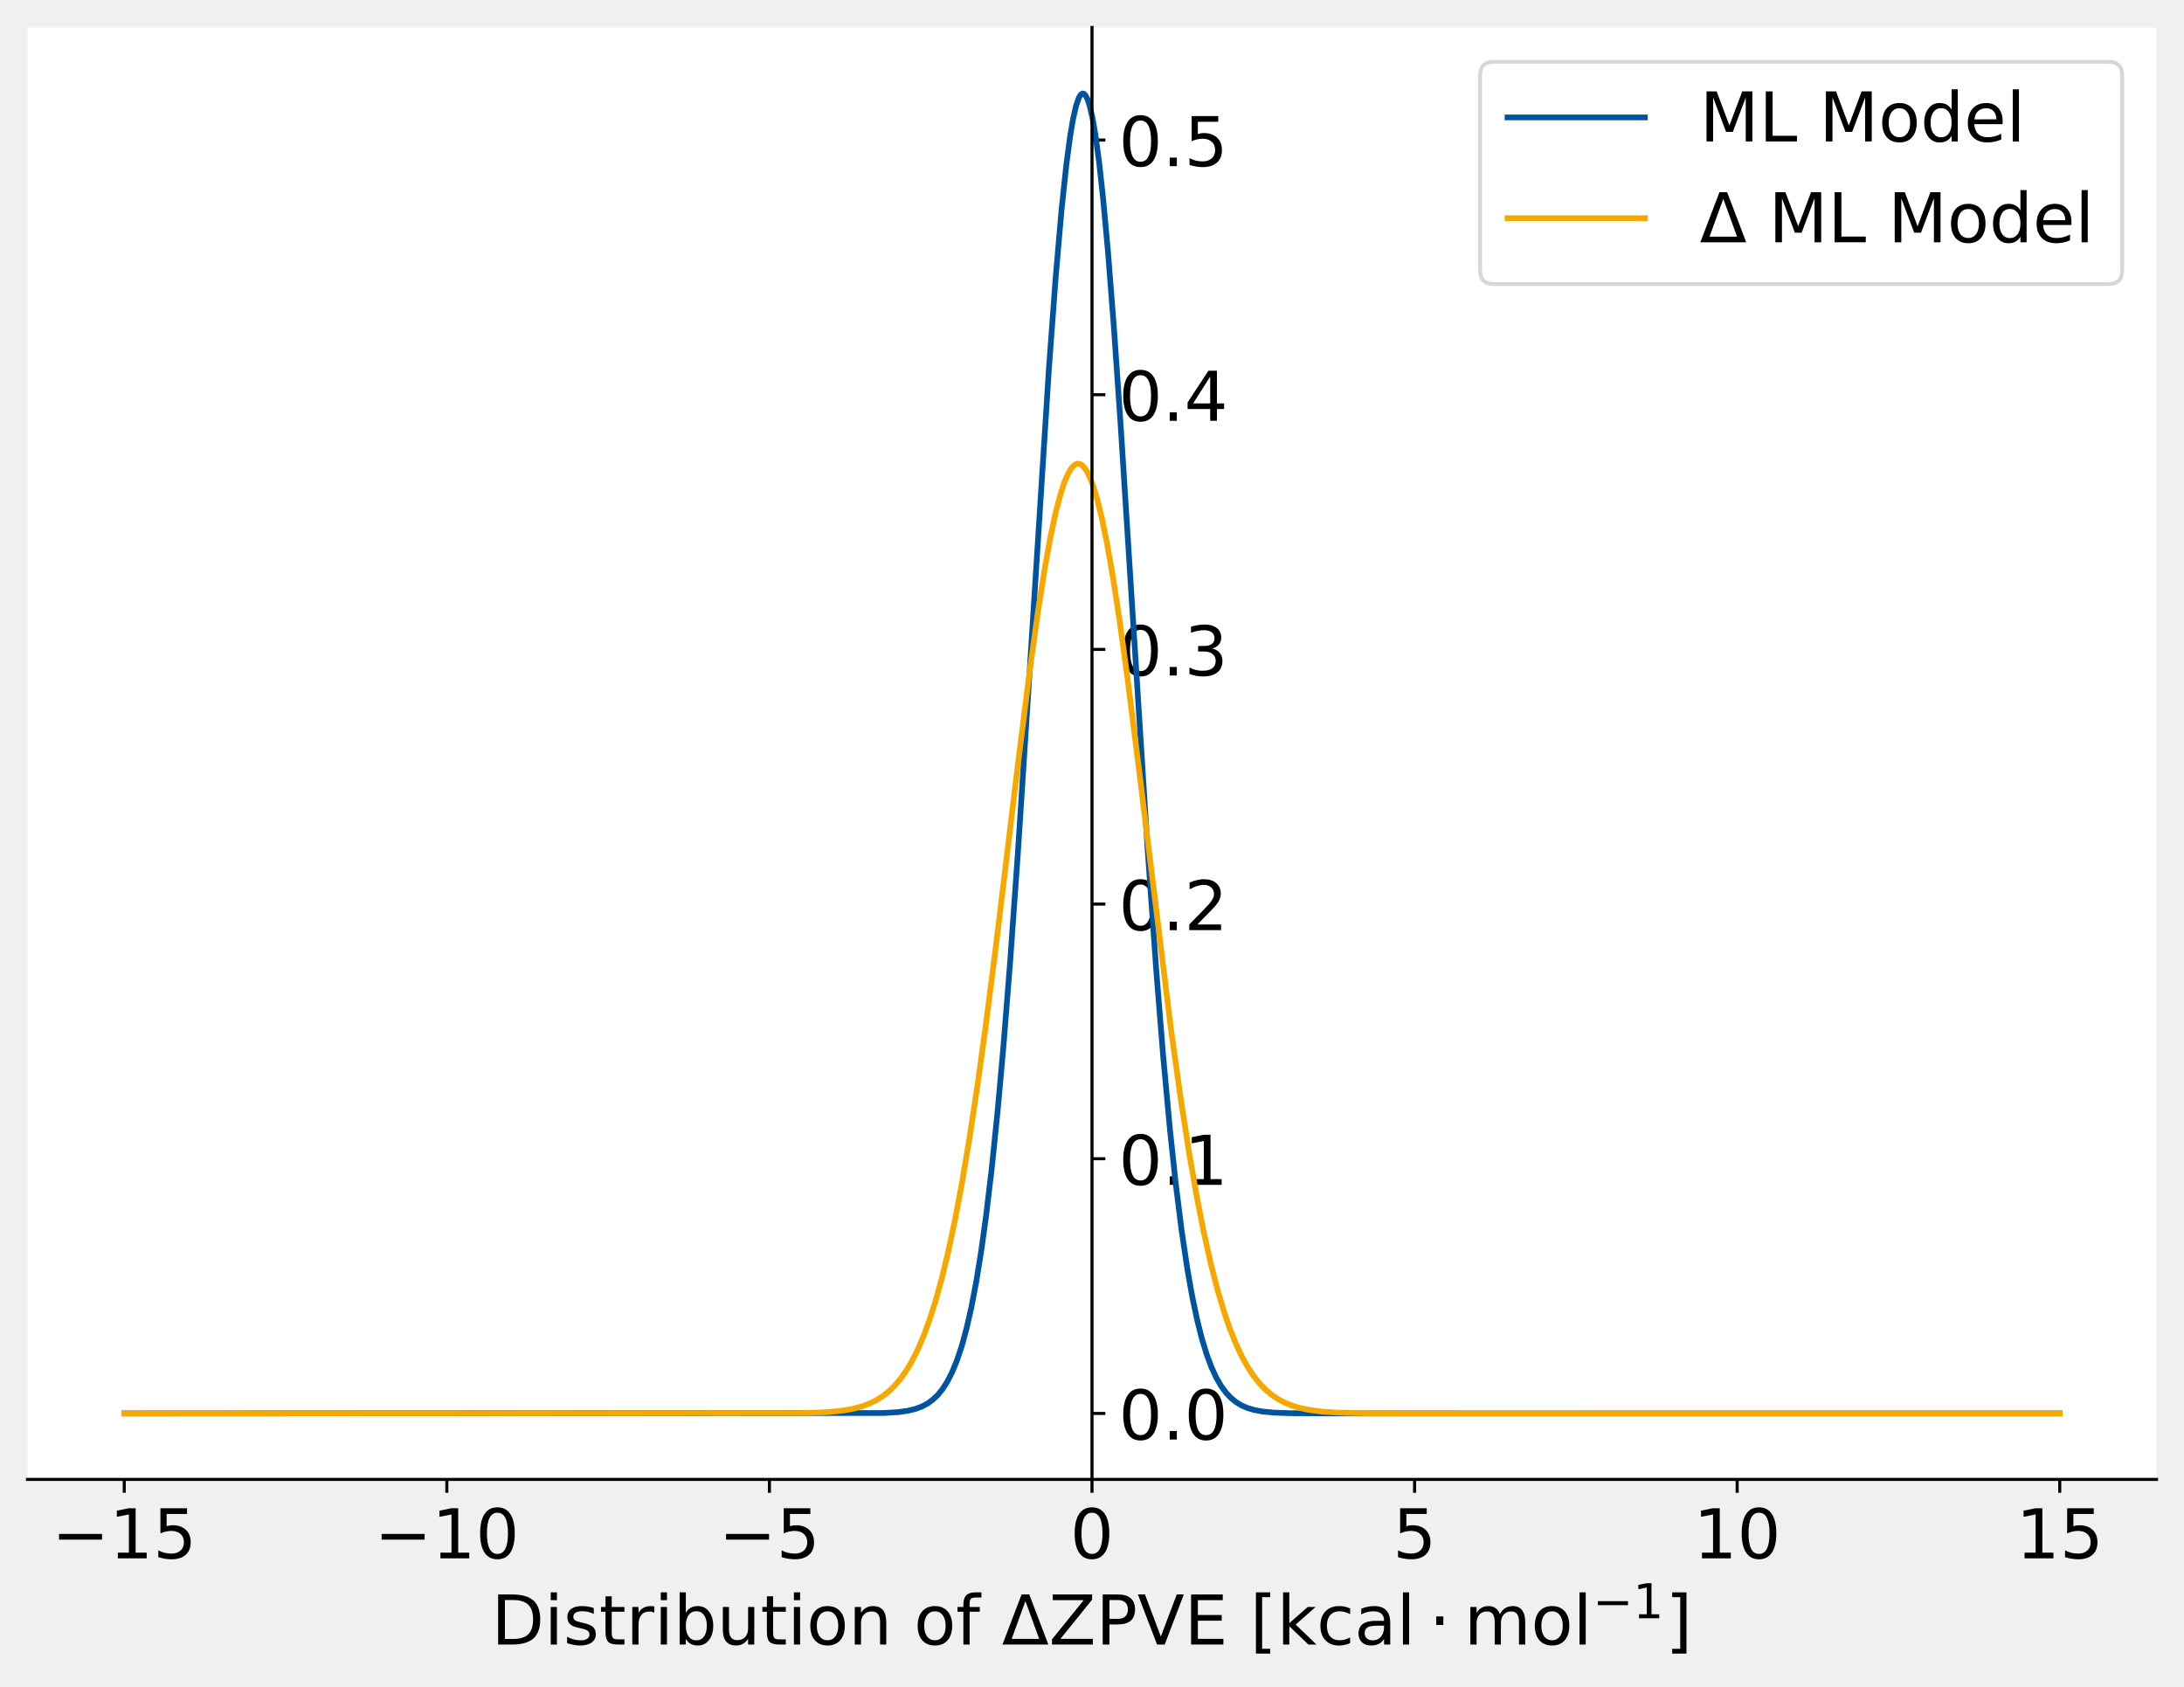
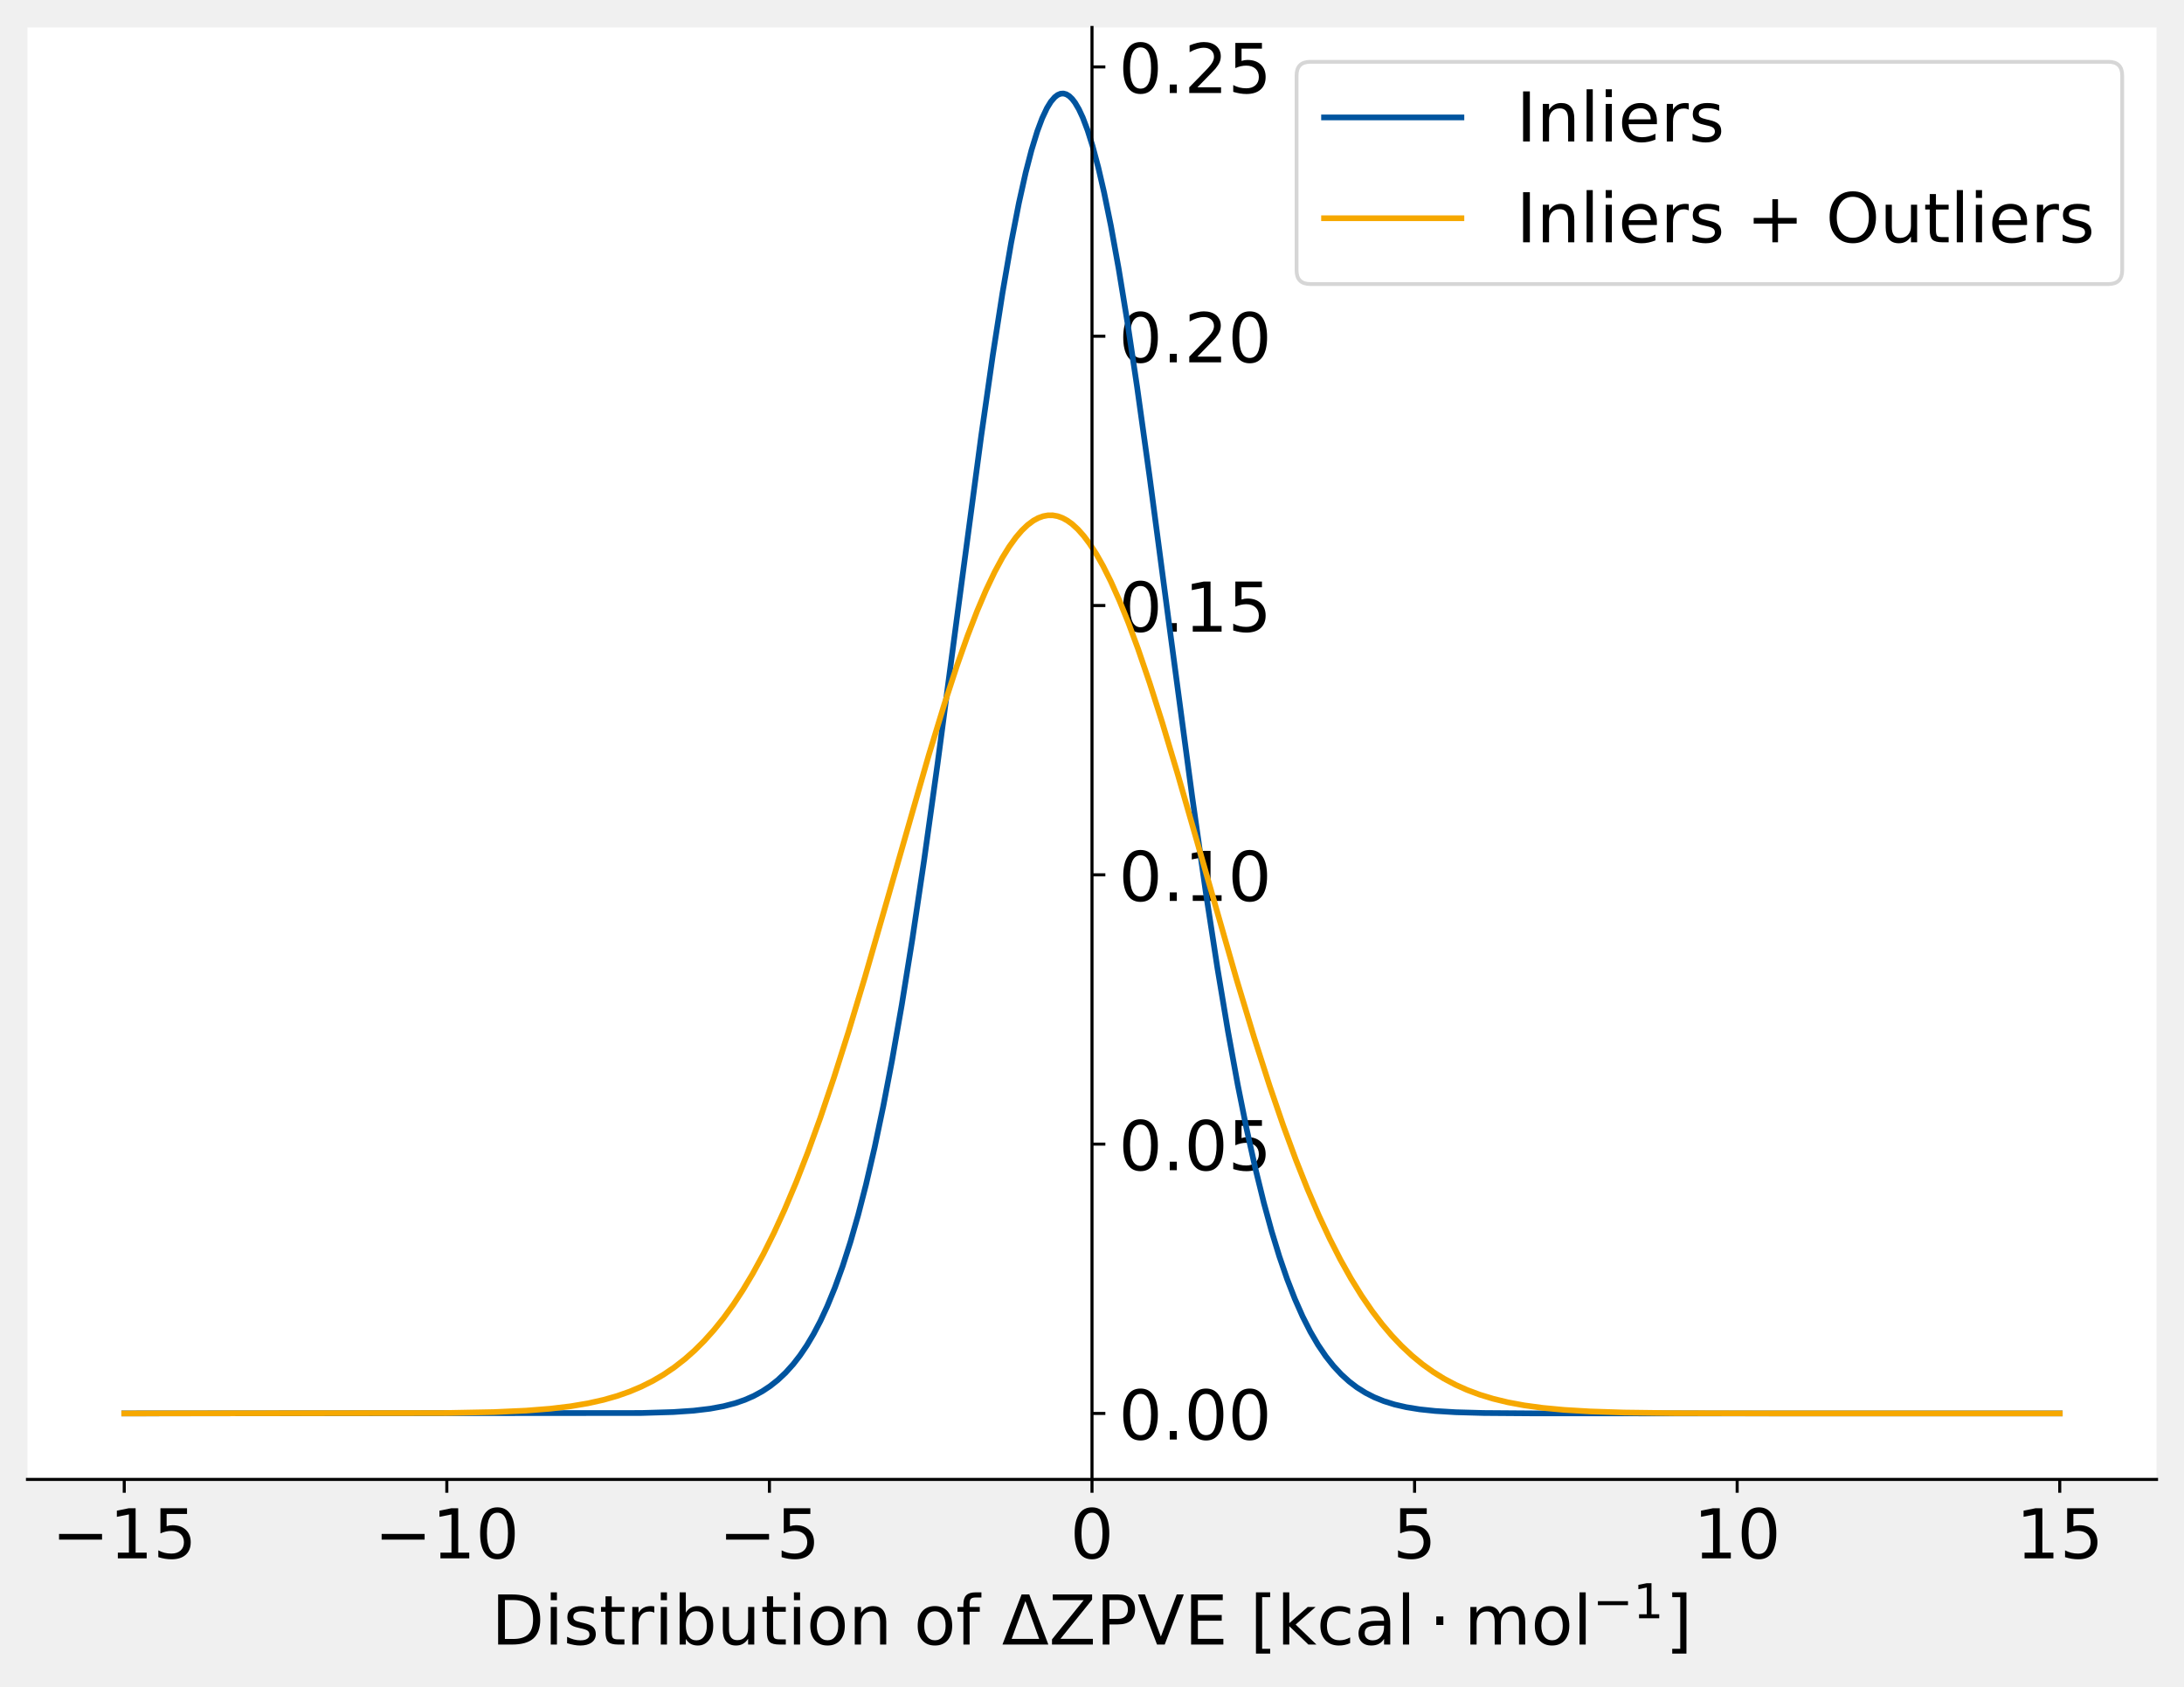
<svg xmlns="http://www.w3.org/2000/svg" xmlns:xlink="http://www.w3.org/1999/xlink" width="572.4pt" height="442.061pt" viewBox="0 0 572.4 442.061" version="1.1">
  <defs>
    <style type="text/css">*{stroke-linejoin: round; stroke-linecap: butt}</style>
  </defs>
  <g id="figure_1">
    <g id="patch_1">
      <path d="M 0 442.061  L 572.4 442.061  L 572.4 0  L 0 0  L 0 442.061  z " style="fill: none" />
    </g>
    <g id="axes_1">
      <g id="patch_2">
        <path d="M 7.2 387.72  L 565.2 387.72  L 565.2 7.2  L 7.2 7.2  z " style="fill: #ffffff" />
      </g>
      <g id="matplotlib.axis_1">
        <g id="xtick_1">
          <g id="line2d_1">
            <defs>
-               <path id="m39c065347b" d="M 0 0  L 0 3.5  " style="stroke: #000000; stroke-width: 0.8" />
-             </defs>
-             <g>
-               <use xlink:href="#m39c065347b" x="32.564" y="387.72" style="stroke: #000000; stroke-width: 0.8" />
+               <path id="m302ada9630" d="M 0 0  L 0 3.5  " style="stroke: #000000; stroke-width: 0.8" />
+             </defs>
+             <g>
+               <use xlink:href="#m302ada9630" x="32.564" y="387.72" style="stroke: #000000; stroke-width: 0.8" />
            </g>
          </g>
          <g id="text_1">
            <g transform="translate(13.56942 408.3972)scale(0.18 -0.18)">
              <defs>
                <path id="DejaVuSans-2212" d="M 678 2272  L 4684 2272  L 4684 1741  L 678 1741  L 678 2272  z " transform="scale(0.015625)" />
                <path id="DejaVuSans-31" d="M 794 531  L 1825 531  L 1825 4091  L 703 3866  L 703 4441  L 1819 4666  L 2450 4666  L 2450 531  L 3481 531  L 3481 0  L 794 0  L 794 531  z " transform="scale(0.015625)" />
                <path id="DejaVuSans-35" d="M 691 4666  L 3169 4666  L 3169 4134  L 1269 4134  L 1269 2991  Q 1406 3038 1543 3061  Q 1681 3084 1819 3084  Q 2600 3084 3056 2656  Q 3513 2228 3513 1497  Q 3513 744 3044 326  Q 2575 -91 1722 -91  Q 1428 -91 1123 -41  Q 819 9 494 109  L 494 744  Q 775 591 1075 516  Q 1375 441 1709 441  Q 2250 441 2565 725  Q 2881 1009 2881 1497  Q 2881 1984 2565 2268  Q 2250 2553 1709 2553  Q 1456 2553 1204 2497  Q 953 2441 691 2322  L 691 4666  z " transform="scale(0.015625)" />
              </defs>
              <use xlink:href="#DejaVuSans-2212" />
              <use xlink:href="#DejaVuSans-31" x="83.789" />
              <use xlink:href="#DejaVuSans-35" x="147.412" />
            </g>
          </g>
        </g>
        <g id="xtick_2">
          <g id="line2d_2">
            <g>
-               <use xlink:href="#m39c065347b" x="117.109" y="387.72" style="stroke: #000000; stroke-width: 0.8" />
+               <use xlink:href="#m302ada9630" x="117.109" y="387.72" style="stroke: #000000; stroke-width: 0.8" />
            </g>
          </g>
          <g id="text_2">
            <g transform="translate(98.11487 408.3972)scale(0.18 -0.18)">
              <defs>
                <path id="DejaVuSans-30" d="M 2034 4250  Q 1547 4250 1301 3770  Q 1056 3291 1056 2328  Q 1056 1369 1301 889  Q 1547 409 2034 409  Q 2525 409 2770 889  Q 3016 1369 3016 2328  Q 3016 3291 2770 3770  Q 2525 4250 2034 4250  z M 2034 4750  Q 2819 4750 3233 4129  Q 3647 3509 3647 2328  Q 3647 1150 3233 529  Q 2819 -91 2034 -91  Q 1250 -91 836 529  Q 422 1150 422 2328  Q 422 3509 836 4129  Q 1250 4750 2034 4750  z " transform="scale(0.015625)" />
              </defs>
              <use xlink:href="#DejaVuSans-2212" />
              <use xlink:href="#DejaVuSans-31" x="83.789" />
              <use xlink:href="#DejaVuSans-30" x="147.412" />
            </g>
          </g>
        </g>
        <g id="xtick_3">
          <g id="line2d_3">
            <g>
-               <use xlink:href="#m39c065347b" x="201.655" y="387.72" style="stroke: #000000; stroke-width: 0.8" />
+               <use xlink:href="#m302ada9630" x="201.655" y="387.72" style="stroke: #000000; stroke-width: 0.8" />
            </g>
          </g>
          <g id="text_3">
            <g transform="translate(188.3866 408.3972)scale(0.18 -0.18)">
              <use xlink:href="#DejaVuSans-2212" />
              <use xlink:href="#DejaVuSans-35" x="83.789" />
            </g>
          </g>
        </g>
        <g id="xtick_4">
          <g id="line2d_4">
            <g>
-               <use xlink:href="#m39c065347b" x="286.2" y="387.72" style="stroke: #000000; stroke-width: 0.8" />
+               <use xlink:href="#m302ada9630" x="286.2" y="387.72" style="stroke: #000000; stroke-width: 0.8" />
            </g>
          </g>
          <g id="text_4">
            <g transform="translate(280.4737 408.3972)scale(0.18 -0.18)">
              <use xlink:href="#DejaVuSans-30" />
            </g>
          </g>
        </g>
        <g id="xtick_5">
          <g id="line2d_5">
            <g>
-               <use xlink:href="#m39c065347b" x="370.745" y="387.72" style="stroke: #000000; stroke-width: 0.8" />
+               <use xlink:href="#m302ada9630" x="370.745" y="387.72" style="stroke: #000000; stroke-width: 0.8" />
            </g>
          </g>
          <g id="text_5">
            <g transform="translate(365.0192 408.3972)scale(0.18 -0.18)">
              <use xlink:href="#DejaVuSans-35" />
            </g>
          </g>
        </g>
        <g id="xtick_6">
          <g id="line2d_6">
            <g>
-               <use xlink:href="#m39c065347b" x="455.291" y="387.72" style="stroke: #000000; stroke-width: 0.8" />
+               <use xlink:href="#m302ada9630" x="455.291" y="387.72" style="stroke: #000000; stroke-width: 0.8" />
            </g>
          </g>
          <g id="text_6">
            <g transform="translate(443.8384 408.3972)scale(0.18 -0.18)">
              <use xlink:href="#DejaVuSans-31" />
              <use xlink:href="#DejaVuSans-30" x="63.623" />
            </g>
          </g>
        </g>
        <g id="xtick_7">
          <g id="line2d_7">
            <g>
-               <use xlink:href="#m39c065347b" x="539.836" y="387.72" style="stroke: #000000; stroke-width: 0.8" />
+               <use xlink:href="#m302ada9630" x="539.836" y="387.72" style="stroke: #000000; stroke-width: 0.8" />
            </g>
          </g>
          <g id="text_7">
            <g transform="translate(528.3839 408.3972)scale(0.18 -0.18)">
              <use xlink:href="#DejaVuSans-31" />
              <use xlink:href="#DejaVuSans-35" x="63.623" />
            </g>
          </g>
        </g>
        <g id="text_8">
          <g transform="translate(128.79 431.1172)scale(0.18 -0.18)">
            <defs>
              <path id="DejaVuSans-44" d="M 1259 4147  L 1259 519  L 2022 519  Q 2988 519 3436 956  Q 3884 1394 3884 2338  Q 3884 3275 3436 3711  Q 2988 4147 2022 4147  L 1259 4147  z M 628 4666  L 1925 4666  Q 3281 4666 3915 4102  Q 4550 3538 4550 2338  Q 4550 1131 3912 565  Q 3275 0 1925 0  L 628 0  L 628 4666  z " transform="scale(0.015625)" />
              <path id="DejaVuSans-69" d="M 603 3500  L 1178 3500  L 1178 0  L 603 0  L 603 3500  z M 603 4863  L 1178 4863  L 1178 4134  L 603 4134  L 603 4863  z " transform="scale(0.015625)" />
              <path id="DejaVuSans-73" d="M 2834 3397  L 2834 2853  Q 2591 2978 2328 3040  Q 2066 3103 1784 3103  Q 1356 3103 1142 2972  Q 928 2841 928 2578  Q 928 2378 1081 2264  Q 1234 2150 1697 2047  L 1894 2003  Q 2506 1872 2764 1633  Q 3022 1394 3022 966  Q 3022 478 2636 193  Q 2250 -91 1575 -91  Q 1294 -91 989 -36  Q 684 19 347 128  L 347 722  Q 666 556 975 473  Q 1284 391 1588 391  Q 1994 391 2212 530  Q 2431 669 2431 922  Q 2431 1156 2273 1281  Q 2116 1406 1581 1522  L 1381 1569  Q 847 1681 609 1914  Q 372 2147 372 2553  Q 372 3047 722 3315  Q 1072 3584 1716 3584  Q 2034 3584 2315 3537  Q 2597 3491 2834 3397  z " transform="scale(0.015625)" />
              <path id="DejaVuSans-74" d="M 1172 4494  L 1172 3500  L 2356 3500  L 2356 3053  L 1172 3053  L 1172 1153  Q 1172 725 1289 603  Q 1406 481 1766 481  L 2356 481  L 2356 0  L 1766 0  Q 1100 0 847 248  Q 594 497 594 1153  L 594 3053  L 172 3053  L 172 3500  L 594 3500  L 594 4494  L 1172 4494  z " transform="scale(0.015625)" />
              <path id="DejaVuSans-72" d="M 2631 2963  Q 2534 3019 2420 3045  Q 2306 3072 2169 3072  Q 1681 3072 1420 2755  Q 1159 2438 1159 1844  L 1159 0  L 581 0  L 581 3500  L 1159 3500  L 1159 2956  Q 1341 3275 1631 3429  Q 1922 3584 2338 3584  Q 2397 3584 2469 3576  Q 2541 3569 2628 3553  L 2631 2963  z " transform="scale(0.015625)" />
              <path id="DejaVuSans-62" d="M 3116 1747  Q 3116 2381 2855 2742  Q 2594 3103 2138 3103  Q 1681 3103 1420 2742  Q 1159 2381 1159 1747  Q 1159 1113 1420 752  Q 1681 391 2138 391  Q 2594 391 2855 752  Q 3116 1113 3116 1747  z M 1159 2969  Q 1341 3281 1617 3432  Q 1894 3584 2278 3584  Q 2916 3584 3314 3078  Q 3713 2572 3713 1747  Q 3713 922 3314 415  Q 2916 -91 2278 -91  Q 1894 -91 1617 61  Q 1341 213 1159 525  L 1159 0  L 581 0  L 581 4863  L 1159 4863  L 1159 2969  z " transform="scale(0.015625)" />
              <path id="DejaVuSans-75" d="M 544 1381  L 544 3500  L 1119 3500  L 1119 1403  Q 1119 906 1312 657  Q 1506 409 1894 409  Q 2359 409 2629 706  Q 2900 1003 2900 1516  L 2900 3500  L 3475 3500  L 3475 0  L 2900 0  L 2900 538  Q 2691 219 2414 64  Q 2138 -91 1772 -91  Q 1169 -91 856 284  Q 544 659 544 1381  z M 1991 3584  L 1991 3584  z " transform="scale(0.015625)" />
              <path id="DejaVuSans-6f" d="M 1959 3097  Q 1497 3097 1228 2736  Q 959 2375 959 1747  Q 959 1119 1226 758  Q 1494 397 1959 397  Q 2419 397 2687 759  Q 2956 1122 2956 1747  Q 2956 2369 2687 2733  Q 2419 3097 1959 3097  z M 1959 3584  Q 2709 3584 3137 3096  Q 3566 2609 3566 1747  Q 3566 888 3137 398  Q 2709 -91 1959 -91  Q 1206 -91 779 398  Q 353 888 353 1747  Q 353 2609 779 3096  Q 1206 3584 1959 3584  z " transform="scale(0.015625)" />
              <path id="DejaVuSans-6e" d="M 3513 2113  L 3513 0  L 2938 0  L 2938 2094  Q 2938 2591 2744 2837  Q 2550 3084 2163 3084  Q 1697 3084 1428 2787  Q 1159 2491 1159 1978  L 1159 0  L 581 0  L 581 3500  L 1159 3500  L 1159 2956  Q 1366 3272 1645 3428  Q 1925 3584 2291 3584  Q 2894 3584 3203 3211  Q 3513 2838 3513 2113  z " transform="scale(0.015625)" />
              <path id="DejaVuSans-20" transform="scale(0.015625)" />
              <path id="DejaVuSans-66" d="M 2375 4863  L 2375 4384  L 1825 4384  Q 1516 4384 1395 4259  Q 1275 4134 1275 3809  L 1275 3500  L 2222 3500  L 2222 3053  L 1275 3053  L 1275 0  L 697 0  L 697 3053  L 147 3053  L 147 3500  L 697 3500  L 697 3744  Q 697 4328 969 4595  Q 1241 4863 1831 4863  L 2375 4863  z " transform="scale(0.015625)" />
              <path id="DejaVuSans-394" d="M 2188 4044  L 906 525  L 3472 525  L 2188 4044  z M 50 0  L 1831 4666  L 2547 4666  L 4325 0  L 50 0  z " transform="scale(0.015625)" />
              <path id="DejaVuSans-5a" d="M 359 4666  L 4025 4666  L 4025 4184  L 1075 531  L 4097 531  L 4097 0  L 288 0  L 288 481  L 3238 4134  L 359 4134  L 359 4666  z " transform="scale(0.015625)" />
              <path id="DejaVuSans-50" d="M 1259 4147  L 1259 2394  L 2053 2394  Q 2494 2394 2734 2622  Q 2975 2850 2975 3272  Q 2975 3691 2734 3919  Q 2494 4147 2053 4147  L 1259 4147  z M 628 4666  L 2053 4666  Q 2838 4666 3239 4311  Q 3641 3956 3641 3272  Q 3641 2581 3239 2228  Q 2838 1875 2053 1875  L 1259 1875  L 1259 0  L 628 0  L 628 4666  z " transform="scale(0.015625)" />
              <path id="DejaVuSans-56" d="M 1831 0  L 50 4666  L 709 4666  L 2188 738  L 3669 4666  L 4325 4666  L 2547 0  L 1831 0  z " transform="scale(0.015625)" />
              <path id="DejaVuSans-45" d="M 628 4666  L 3578 4666  L 3578 4134  L 1259 4134  L 1259 2753  L 3481 2753  L 3481 2222  L 1259 2222  L 1259 531  L 3634 531  L 3634 0  L 628 0  L 628 4666  z " transform="scale(0.015625)" />
              <path id="DejaVuSans-5b" d="M 550 4863  L 1875 4863  L 1875 4416  L 1125 4416  L 1125 -397  L 1875 -397  L 1875 -844  L 550 -844  L 550 4863  z " transform="scale(0.015625)" />
              <path id="DejaVuSans-6b" d="M 581 4863  L 1159 4863  L 1159 1991  L 2875 3500  L 3609 3500  L 1753 1863  L 3688 0  L 2938 0  L 1159 1709  L 1159 0  L 581 0  L 581 4863  z " transform="scale(0.015625)" />
              <path id="DejaVuSans-63" d="M 3122 3366  L 3122 2828  Q 2878 2963 2633 3030  Q 2388 3097 2138 3097  Q 1578 3097 1268 2742  Q 959 2388 959 1747  Q 959 1106 1268 751  Q 1578 397 2138 397  Q 2388 397 2633 464  Q 2878 531 3122 666  L 3122 134  Q 2881 22 2623 -34  Q 2366 -91 2075 -91  Q 1284 -91 818 406  Q 353 903 353 1747  Q 353 2603 823 3093  Q 1294 3584 2113 3584  Q 2378 3584 2631 3529  Q 2884 3475 3122 3366  z " transform="scale(0.015625)" />
              <path id="DejaVuSans-61" d="M 2194 1759  Q 1497 1759 1228 1600  Q 959 1441 959 1056  Q 959 750 1161 570  Q 1363 391 1709 391  Q 2188 391 2477 730  Q 2766 1069 2766 1631  L 2766 1759  L 2194 1759  z M 3341 1997  L 3341 0  L 2766 0  L 2766 531  Q 2569 213 2275 61  Q 1981 -91 1556 -91  Q 1019 -91 701 211  Q 384 513 384 1019  Q 384 1609 779 1909  Q 1175 2209 1959 2209  L 2766 2209  L 2766 2266  Q 2766 2663 2505 2880  Q 2244 3097 1772 3097  Q 1472 3097 1187 3025  Q 903 2953 641 2809  L 641 3341  Q 956 3463 1253 3523  Q 1550 3584 1831 3584  Q 2591 3584 2966 3190  Q 3341 2797 3341 1997  z " transform="scale(0.015625)" />
              <path id="DejaVuSans-6c" d="M 603 4863  L 1178 4863  L 1178 0  L 603 0  L 603 4863  z " transform="scale(0.015625)" />
              <path id="DejaVuSans-22c5" d="M 684 2619  L 1344 2619  L 1344 1825  L 684 1825  L 684 2619  z " transform="scale(0.015625)" />
              <path id="DejaVuSans-6d" d="M 3328 2828  Q 3544 3216 3844 3400  Q 4144 3584 4550 3584  Q 5097 3584 5394 3201  Q 5691 2819 5691 2113  L 5691 0  L 5113 0  L 5113 2094  Q 5113 2597 4934 2840  Q 4756 3084 4391 3084  Q 3944 3084 3684 2787  Q 3425 2491 3425 1978  L 3425 0  L 2847 0  L 2847 2094  Q 2847 2600 2669 2842  Q 2491 3084 2119 3084  Q 1678 3084 1418 2786  Q 1159 2488 1159 1978  L 1159 0  L 581 0  L 581 3500  L 1159 3500  L 1159 2956  Q 1356 3278 1631 3431  Q 1906 3584 2284 3584  Q 2666 3584 2933 3390  Q 3200 3197 3328 2828  z " transform="scale(0.015625)" />
              <path id="DejaVuSans-5d" d="M 1947 4863  L 1947 -844  L 622 -844  L 622 -397  L 1369 -397  L 1369 4416  L 622 4416  L 622 4863  L 1947 4863  z " transform="scale(0.015625)" />
            </defs>
            <use xlink:href="#DejaVuSans-44" transform="translate(0 0.684375)" />
            <use xlink:href="#DejaVuSans-69" transform="translate(77.00195 0.684375)" />
            <use xlink:href="#DejaVuSans-73" transform="translate(104.7852 0.684375)" />
            <use xlink:href="#DejaVuSans-74" transform="translate(156.8848 0.684375)" />
            <use xlink:href="#DejaVuSans-72" transform="translate(196.0938 0.684375)" />
            <use xlink:href="#DejaVuSans-69" transform="translate(237.207 0.684375)" />
            <use xlink:href="#DejaVuSans-62" transform="translate(264.9902 0.684375)" />
            <use xlink:href="#DejaVuSans-75" transform="translate(328.4668 0.684375)" />
            <use xlink:href="#DejaVuSans-74" transform="translate(391.8457 0.684375)" />
            <use xlink:href="#DejaVuSans-69" transform="translate(431.0547 0.684375)" />
            <use xlink:href="#DejaVuSans-6f" transform="translate(458.8379 0.684375)" />
            <use xlink:href="#DejaVuSans-6e" transform="translate(520.0195 0.684375)" />
            <use xlink:href="#DejaVuSans-20" transform="translate(583.3984 0.684375)" />
            <use xlink:href="#DejaVuSans-6f" transform="translate(615.1855 0.684375)" />
            <use xlink:href="#DejaVuSans-66" transform="translate(676.3672 0.684375)" />
            <use xlink:href="#DejaVuSans-20" transform="translate(711.5723 0.684375)" />
            <use xlink:href="#DejaVuSans-394" transform="translate(743.3594 0.684375)" />
            <use xlink:href="#DejaVuSans-5a" transform="translate(811.7676 0.684375)" />
            <use xlink:href="#DejaVuSans-50" transform="translate(880.2734 0.684375)" />
            <use xlink:href="#DejaVuSans-56" transform="translate(940.5762 0.684375)" />
            <use xlink:href="#DejaVuSans-45" transform="translate(1008.984 0.684375)" />
            <use xlink:href="#DejaVuSans-5b" transform="translate(1104.638 0.684375)" />
            <use xlink:href="#DejaVuSans-6b" transform="translate(1143.652 0.684375)" />
            <use xlink:href="#DejaVuSans-63" transform="translate(1201.562 0.684375)" />
            <use xlink:href="#DejaVuSans-61" transform="translate(1256.543 0.684375)" />
            <use xlink:href="#DejaVuSans-6c" transform="translate(1317.822 0.684375)" />
            <use xlink:href="#DejaVuSans-22c5" transform="translate(1365.088 0.684375)" />
            <use xlink:href="#DejaVuSans-6d" transform="translate(1416.357 0.684375)" />
            <use xlink:href="#DejaVuSans-6f" transform="translate(1513.769 0.684375)" />
            <use xlink:href="#DejaVuSans-6c" transform="translate(1574.951 0.684375)" />
            <use xlink:href="#DejaVuSans-2212" transform="translate(1603.691 38.96563)scale(0.7)" />
            <use xlink:href="#DejaVuSans-31" transform="translate(1662.343 38.96563)scale(0.7)" />
            <use xlink:href="#DejaVuSans-5d" transform="translate(1709.614 0.684375)" />
          </g>
        </g>
      </g>
      <g id="matplotlib.axis_2">
        <g id="ytick_1">
          <g id="line2d_8">
            <defs>
-               <path id="m2ef432630f" d="M 0 0  L 3.5 0  " style="stroke: #000000; stroke-width: 0.8" />
-             </defs>
-             <g>
-               <use xlink:href="#m2ef432630f" x="286.2" y="370.424" style="stroke: #000000; stroke-width: 0.8" />
+               <path id="m19feda43bd" d="M 0 0  L 3.5 0  " style="stroke: #000000; stroke-width: 0.8" />
+             </defs>
+             <g>
+               <use xlink:href="#m19feda43bd" x="286.2" y="370.424" style="stroke: #000000; stroke-width: 0.8" />
            </g>
          </g>
          <g id="text_9">
            <g transform="translate(293.2 377.2622)scale(0.18 -0.18)">
              <defs>
                <path id="DejaVuSans-2e" d="M 684 794  L 1344 794  L 1344 0  L 684 0  L 684 794  z " transform="scale(0.015625)" />
              </defs>
              <use xlink:href="#DejaVuSans-30" />
              <use xlink:href="#DejaVuSans-2e" x="63.623" />
              <use xlink:href="#DejaVuSans-30" x="95.41" />
+               <use xlink:href="#DejaVuSans-30" x="159.033" />
            </g>
          </g>
        </g>
        <g id="ytick_2">
          <g id="line2d_9">
            <g>
-               <use xlink:href="#m2ef432630f" x="286.2" y="303.679" style="stroke: #000000; stroke-width: 0.8" />
+               <use xlink:href="#m19feda43bd" x="286.2" y="299.847" style="stroke: #000000; stroke-width: 0.8" />
            </g>
          </g>
          <g id="text_10">
-             <g transform="translate(293.2 310.518)scale(0.18 -0.18)">
-               <use xlink:href="#DejaVuSans-30" />
-               <use xlink:href="#DejaVuSans-2e" x="63.623" />
-               <use xlink:href="#DejaVuSans-31" x="95.41" />
+             <g transform="translate(293.2 306.6857)scale(0.18 -0.18)">
+               <use xlink:href="#DejaVuSans-30" />
+               <use xlink:href="#DejaVuSans-2e" x="63.623" />
+               <use xlink:href="#DejaVuSans-30" x="95.41" />
+               <use xlink:href="#DejaVuSans-35" x="159.033" />
            </g>
          </g>
        </g>
        <g id="ytick_3">
          <g id="line2d_10">
            <g>
-               <use xlink:href="#m2ef432630f" x="286.2" y="236.935" style="stroke: #000000; stroke-width: 0.8" />
+               <use xlink:href="#m19feda43bd" x="286.2" y="229.271" style="stroke: #000000; stroke-width: 0.8" />
            </g>
          </g>
          <g id="text_11">
-             <g transform="translate(293.2 243.7737)scale(0.18 -0.18)">
+             <g transform="translate(293.2 236.1091)scale(0.18 -0.18)">
+               <use xlink:href="#DejaVuSans-30" />
+               <use xlink:href="#DejaVuSans-2e" x="63.623" />
+               <use xlink:href="#DejaVuSans-31" x="95.41" />
+               <use xlink:href="#DejaVuSans-30" x="159.033" />
+             </g>
+           </g>
+         </g>
+         <g id="ytick_4">
+           <g id="line2d_11">
+             <g>
+               <use xlink:href="#m19feda43bd" x="286.2" y="158.694" style="stroke: #000000; stroke-width: 0.8" />
+             </g>
+           </g>
+           <g id="text_12">
+             <g transform="translate(293.2 165.5326)scale(0.18 -0.18)">
+               <use xlink:href="#DejaVuSans-30" />
+               <use xlink:href="#DejaVuSans-2e" x="63.623" />
+               <use xlink:href="#DejaVuSans-31" x="95.41" />
+               <use xlink:href="#DejaVuSans-35" x="159.033" />
+             </g>
+           </g>
+         </g>
+         <g id="ytick_5">
+           <g id="line2d_12">
+             <g>
+               <use xlink:href="#m19feda43bd" x="286.2" y="88.117" style="stroke: #000000; stroke-width: 0.8" />
+             </g>
+           </g>
+           <g id="text_13">
+             <g transform="translate(293.2 94.95601)scale(0.18 -0.18)">
              <defs>
                <path id="DejaVuSans-32" d="M 1228 531  L 3431 531  L 3431 0  L 469 0  L 469 531  Q 828 903 1448 1529  Q 2069 2156 2228 2338  Q 2531 2678 2651 2914  Q 2772 3150 2772 3378  Q 2772 3750 2511 3984  Q 2250 4219 1831 4219  Q 1534 4219 1204 4116  Q 875 4013 500 3803  L 500 4441  Q 881 4594 1212 4672  Q 1544 4750 1819 4750  Q 2544 4750 2975 4387  Q 3406 4025 3406 3419  Q 3406 3131 3298 2873  Q 3191 2616 2906 2266  Q 2828 2175 2409 1742  Q 1991 1309 1228 531  z " transform="scale(0.015625)" />
              </defs>
              <use xlink:href="#DejaVuSans-30" />
              <use xlink:href="#DejaVuSans-2e" x="63.623" />
              <use xlink:href="#DejaVuSans-32" x="95.41" />
-             </g>
-           </g>
-         </g>
-         <g id="ytick_4">
-           <g id="line2d_11">
-             <g>
-               <use xlink:href="#m2ef432630f" x="286.2" y="170.191" style="stroke: #000000; stroke-width: 0.8" />
-             </g>
-           </g>
-           <g id="text_12">
-             <g transform="translate(293.2 177.0294)scale(0.18 -0.18)">
-               <defs>
-                 <path id="DejaVuSans-33" d="M 2597 2516  Q 3050 2419 3304 2112  Q 3559 1806 3559 1356  Q 3559 666 3084 287  Q 2609 -91 1734 -91  Q 1441 -91 1130 -33  Q 819 25 488 141  L 488 750  Q 750 597 1062 519  Q 1375 441 1716 441  Q 2309 441 2620 675  Q 2931 909 2931 1356  Q 2931 1769 2642 2001  Q 2353 2234 1838 2234  L 1294 2234  L 1294 2753  L 1863 2753  Q 2328 2753 2575 2939  Q 2822 3125 2822 3475  Q 2822 3834 2567 4026  Q 2313 4219 1838 4219  Q 1578 4219 1281 4162  Q 984 4106 628 3988  L 628 4550  Q 988 4650 1302 4700  Q 1616 4750 1894 4750  Q 2613 4750 3031 4423  Q 3450 4097 3450 3541  Q 3450 3153 3228 2886  Q 3006 2619 2597 2516  z " transform="scale(0.015625)" />
-               </defs>
-               <use xlink:href="#DejaVuSans-30" />
-               <use xlink:href="#DejaVuSans-2e" x="63.623" />
-               <use xlink:href="#DejaVuSans-33" x="95.41" />
-             </g>
-           </g>
-         </g>
-         <g id="ytick_5">
-           <g id="line2d_12">
-             <g>
-               <use xlink:href="#m2ef432630f" x="286.2" y="103.447" style="stroke: #000000; stroke-width: 0.8" />
-             </g>
-           </g>
-           <g id="text_13">
-             <g transform="translate(293.2 110.2852)scale(0.18 -0.18)">
-               <defs>
-                 <path id="DejaVuSans-34" d="M 2419 4116  L 825 1625  L 2419 1625  L 2419 4116  z M 2253 4666  L 3047 4666  L 3047 1625  L 3713 1625  L 3713 1100  L 3047 1100  L 3047 0  L 2419 0  L 2419 1100  L 313 1100  L 313 1709  L 2253 4666  z " transform="scale(0.015625)" />
-               </defs>
-               <use xlink:href="#DejaVuSans-30" />
-               <use xlink:href="#DejaVuSans-2e" x="63.623" />
-               <use xlink:href="#DejaVuSans-34" x="95.41" />
+               <use xlink:href="#DejaVuSans-30" x="159.033" />
            </g>
          </g>
        </g>
        <g id="ytick_6">
          <g id="line2d_13">
            <g>
-               <use xlink:href="#m2ef432630f" x="286.2" y="36.702" style="stroke: #000000; stroke-width: 0.8" />
+               <use xlink:href="#m19feda43bd" x="286.2" y="17.541" style="stroke: #000000; stroke-width: 0.8" />
            </g>
          </g>
          <g id="text_14">
-             <g transform="translate(293.2 43.54093)scale(0.18 -0.18)">
-               <use xlink:href="#DejaVuSans-30" />
-               <use xlink:href="#DejaVuSans-2e" x="63.623" />
-               <use xlink:href="#DejaVuSans-35" x="95.41" />
+             <g transform="translate(293.2 24.37946)scale(0.18 -0.18)">
+               <use xlink:href="#DejaVuSans-30" />
+               <use xlink:href="#DejaVuSans-2e" x="63.623" />
+               <use xlink:href="#DejaVuSans-32" x="95.41" />
+               <use xlink:href="#DejaVuSans-35" x="159.033" />
            </g>
          </g>
        </g>
      </g>
      <g id="line2d_14">
-         <path d="M 32.564 370.424  L 231.514 370.316  L 235.32 370.089  L 237.858 369.744  L 239.888 369.259  L 241.665 368.595  L 243.187 367.771  L 244.456 366.845  L 245.725 365.641  L 246.994 364.093  L 248.262 362.122  L 249.531 359.641  L 250.8 356.551  L 252.069 352.744  L 253.338 348.105  L 254.606 342.516  L 255.875 335.857  L 257.144 328.014  L 258.413 318.884  L 259.936 306.109  L 261.458 291.259  L 262.981 274.304  L 264.757 251.949  L 266.787 223.359  L 269.325 184.213  L 274.908 96.656  L 276.684 72.653  L 278.206 55.121  L 279.475 43.163  L 280.49 35.57  L 281.252 31.117  L 282.013 27.78  L 282.774 25.591  L 283.282 24.781  L 283.789 24.496  L 284.043 24.551  L 284.551 25.055  L 285.058 26.081  L 285.566 27.627  L 286.327 30.901  L 287.088 35.293  L 288.103 42.808  L 289.118 52.097  L 290.387 65.954  L 291.91 85.387  L 293.686 111.022  L 296.477 154.99  L 300.791 222.729  L 303.075 254.745  L 304.852 276.78  L 306.628 296.017  L 308.151 310.227  L 309.673 322.385  L 311.196 332.608  L 312.464 339.767  L 313.733 345.806  L 315.002 350.842  L 316.271 354.995  L 317.54 358.382  L 318.809 361.115  L 320.077 363.295  L 321.346 365.017  L 322.615 366.361  L 323.884 367.4  L 325.406 368.329  L 326.929 368.992  L 328.705 369.521  L 330.989 369.939  L 333.781 370.206  L 338.095 370.366  L 347.23 370.421  L 478.426 370.424  L 539.836 370.424  L 539.836 370.424  " clip-path="url(#pa4ce563709)" style="fill: none; stroke: #00549f; stroke-width: 1.5; stroke-linecap: square" />
+         <path d="M 32.564 370.424  L 168.073 370.313  L 176.447 370.065  L 181.776 369.703  L 186.09 369.189  L 189.643 368.535  L 192.688 367.741  L 195.226 366.863  L 197.51 365.862  L 199.794 364.621  L 201.824 363.278  L 203.854 361.673  L 205.884 359.764  L 207.914 357.51  L 209.69 355.217  L 211.467 352.592  L 213.243 349.601  L 215.019 346.209  L 216.796 342.382  L 218.826 337.43  L 220.856 331.815  L 222.886 325.489  L 224.916 318.41  L 226.946 310.543  L 229.23 300.716  L 231.514 289.833  L 233.798 277.89  L 236.336 263.401  L 239.127 246.057  L 242.172 225.622  L 245.725 200.156  L 250.8 161.929  L 257.144 114.396  L 260.189 93.153  L 262.727 76.868  L 265.011 63.632  L 267.041 53.205  L 268.817 45.246  L 270.34 39.364  L 271.862 34.406  L 273.131 31.011  L 274.4 28.31  L 275.415 26.66  L 276.43 25.472  L 277.191 24.886  L 277.953 24.564  L 278.714 24.507  L 279.475 24.714  L 280.237 25.185  L 280.998 25.919  L 281.759 26.914  L 282.774 28.644  L 283.789 30.827  L 285.058 34.18  L 286.327 38.206  L 287.849 43.891  L 289.372 50.46  L 291.148 59.162  L 293.178 70.353  L 295.462 84.328  L 298 101.276  L 301.299 124.955  L 306.628 165.208  L 312.464 208.862  L 316.017 233.791  L 319.062 253.633  L 321.854 270.362  L 324.391 284.253  L 326.675 295.644  L 328.959 305.974  L 331.243 315.258  L 333.273 322.659  L 335.303 329.291  L 337.333 335.194  L 339.363 340.414  L 341.394 344.999  L 343.424 349.001  L 345.454 352.47  L 347.484 355.459  L 349.514 358.019  L 351.544 360.196  L 353.574 362.037  L 355.604 363.584  L 357.888 365.021  L 360.172 366.185  L 362.71 367.213  L 365.501 368.082  L 368.546 368.783  L 372.099 369.357  L 376.159 369.785  L 381.488 370.108  L 388.847 370.312  L 401.789 370.408  L 453.557 370.424  L 539.836 370.424  L 539.836 370.424  " clip-path="url(#p5c4ee88e60)" style="fill: none; stroke: #00549f; stroke-width: 1.5; stroke-linecap: square" />
      </g>
      <g id="line2d_15">
-         <path d="M 32.564 370.424  L 211.467 370.314  L 217.05 370.071  L 220.856 369.684  L 223.647 369.187  L 225.931 368.572  L 227.961 367.809  L 229.738 366.924  L 231.514 365.784  L 233.037 364.561  L 234.559 363.068  L 236.082 361.259  L 237.604 359.086  L 239.127 356.497  L 240.649 353.438  L 242.172 349.853  L 243.695 345.687  L 245.217 340.888  L 246.74 335.406  L 248.516 328.092  L 250.293 319.743  L 252.069 310.329  L 254.099 298.267  L 256.129 284.87  L 258.413 268.35  L 261.204 246.48  L 266.533 202.363  L 269.832 176.139  L 272.116 159.768  L 273.892 148.545  L 275.415 140.225  L 276.684 134.335  L 277.953 129.482  L 278.968 126.394  L 279.983 124.044  L 280.744 122.779  L 281.505 121.947  L 282.013 121.636  L 282.52 121.521  L 283.028 121.602  L 283.535 121.878  L 284.043 122.35  L 284.804 123.42  L 285.566 124.921  L 286.581 127.578  L 287.596 130.962  L 288.865 136.165  L 290.133 142.379  L 291.656 151.049  L 293.432 162.617  L 295.462 177.385  L 298.254 199.544  L 306.882 269.585  L 309.419 287.733  L 311.703 302.411  L 313.733 314.015  L 315.51 323.025  L 317.286 330.978  L 319.062 337.912  L 320.839 343.884  L 322.361 348.292  L 323.884 352.098  L 325.406 355.357  L 326.929 358.124  L 328.452 360.453  L 329.974 362.399  L 331.497 364.01  L 333.019 365.334  L 334.796 366.572  L 336.572 367.537  L 338.602 368.372  L 340.886 369.047  L 343.424 369.556  L 346.469 369.938  L 350.529 370.21  L 356.619 370.367  L 369.815 370.421  L 539.836 370.424  L 539.836 370.424  " clip-path="url(#pa4ce563709)" style="fill: none; stroke: #f6a800; stroke-width: 1.5; stroke-linecap: square" />
+         <path d="M 32.564 370.424  L 116.813 370.314  L 129.501 370.069  L 137.875 369.691  L 144.219 369.19  L 149.548 368.549  L 154.116 367.777  L 158.176 366.867  L 161.729 365.855  L 165.028 364.698  L 168.073 363.413  L 171.118 361.889  L 173.91 360.253  L 176.701 358.361  L 179.493 356.185  L 182.03 353.937  L 184.568 351.408  L 187.105 348.577  L 189.643 345.424  L 192.181 341.928  L 194.718 338.071  L 197.256 333.836  L 200.047 328.724  L 202.839 323.124  L 205.63 317.026  L 208.675 309.805  L 211.72 301.996  L 215.019 292.894  L 218.572 282.391  L 222.379 270.414  L 226.693 256.09  L 232.529 235.848  L 243.441 197.816  L 247.501 184.553  L 250.8 174.488  L 253.591 166.609  L 256.129 160.042  L 258.413 154.679  L 260.697 149.884  L 262.727 146.132  L 264.503 143.268  L 266.28 140.81  L 267.802 139.037  L 269.325 137.581  L 270.847 136.447  L 272.116 135.753  L 273.385 135.287  L 274.654 135.053  L 275.923 135.05  L 277.191 135.278  L 278.46 135.737  L 279.729 136.426  L 280.998 137.342  L 282.52 138.738  L 284.043 140.452  L 285.566 142.476  L 287.342 145.218  L 289.118 148.356  L 291.148 152.405  L 293.432 157.513  L 295.716 163.164  L 298.254 170.017  L 301.299 178.94  L 304.598 189.321  L 308.658 202.865  L 314.495 223.201  L 324.138 256.838  L 328.705 271.944  L 332.766 284.6  L 336.318 294.958  L 339.617 303.915  L 342.662 311.585  L 345.707 318.665  L 348.499 324.632  L 351.29 330.104  L 354.082 335.09  L 356.873 339.607  L 359.664 343.674  L 362.202 347.001  L 364.74 349.995  L 367.277 352.676  L 370.069 355.289  L 372.86 357.579  L 375.652 359.574  L 378.443 361.303  L 381.488 362.917  L 384.533 364.281  L 387.832 365.511  L 391.385 366.591  L 395.191 367.511  L 399.505 368.312  L 404.327 368.97  L 409.91 369.496  L 416.761 369.903  L 425.643 370.188  L 438.585 370.355  L 464.469 370.419  L 539.836 370.424  L 539.836 370.424  " clip-path="url(#p5c4ee88e60)" style="fill: none; stroke: #f6a800; stroke-width: 1.5; stroke-linecap: square" />
      </g>
      <g id="patch_3">
        <path d="M 286.2 387.72  L 286.2 7.2  " style="fill: none; stroke: #000000; stroke-width: 0.8; stroke-linejoin: miter; stroke-linecap: square" />
      </g>
      <g id="patch_4">
        <path d="M 7.2 387.72  L 565.2 387.72  " style="fill: none; stroke: #000000; stroke-width: 0.8; stroke-linejoin: miter; stroke-linecap: square" />
      </g>
      <g id="legend_1">
        <g id="patch_5">
-           <path d="M 391.5 74.441  L 552.6 74.441  Q 556.2 74.441 556.2 70.841  L 556.2 19.8  Q 556.2 16.2 552.6 16.2  L 391.5 16.2  Q 387.9 16.2 387.9 19.8  L 387.9 70.841  Q 387.9 74.441 391.5 74.441  z " style="fill: #ffffff; opacity: 0.8; stroke: #cccccc; stroke-linejoin: miter" />
+           <path d="M 343.418 74.441  L 552.6 74.441  Q 556.2 74.441 556.2 70.841  L 556.2 19.8  Q 556.2 16.2 552.6 16.2  L 343.418 16.2  Q 339.817 16.2 339.817 19.8  L 339.817 70.841  Q 339.817 74.441 343.418 74.441  z " style="fill: #ffffff; opacity: 0.8; stroke: #cccccc; stroke-linejoin: miter" />
        </g>
        <g id="line2d_16">
-           <path d="M 395.1 30.777  L 413.1 30.777  L 431.1 30.777  " style="fill: none; stroke: #00549f; stroke-width: 1.5; stroke-linecap: square" />
+           <path d="M 347.017 30.777  L 365.017 30.777  L 383.017 30.777  " style="fill: none; stroke: #00549f; stroke-width: 1.5; stroke-linecap: square" />
        </g>
        <g id="text_15">
-           <g transform="translate(445.5 37.07719)scale(0.18 -0.18)">
-             <defs>
-               <path id="DejaVuSans-4d" d="M 628 4666  L 1569 4666  L 2759 1491  L 3956 4666  L 4897 4666  L 4897 0  L 4281 0  L 4281 4097  L 3078 897  L 2444 897  L 1241 4097  L 1241 0  L 628 0  L 628 4666  z " transform="scale(0.015625)" />
-               <path id="DejaVuSans-4c" d="M 628 4666  L 1259 4666  L 1259 531  L 3531 531  L 3531 0  L 628 0  L 628 4666  z " transform="scale(0.015625)" />
-               <path id="DejaVuSans-64" d="M 2906 2969  L 2906 4863  L 3481 4863  L 3481 0  L 2906 0  L 2906 525  Q 2725 213 2448 61  Q 2172 -91 1784 -91  Q 1150 -91 751 415  Q 353 922 353 1747  Q 353 2572 751 3078  Q 1150 3584 1784 3584  Q 2172 3584 2448 3432  Q 2725 3281 2906 2969  z M 947 1747  Q 947 1113 1208 752  Q 1469 391 1925 391  Q 2381 391 2643 752  Q 2906 1113 2906 1747  Q 2906 2381 2643 2742  Q 2381 3103 1925 3103  Q 1469 3103 1208 2742  Q 947 2381 947 1747  z " transform="scale(0.015625)" />
+           <g transform="translate(397.4175 37.07719)scale(0.18 -0.18)">
+             <defs>
+               <path id="DejaVuSans-49" d="M 628 4666  L 1259 4666  L 1259 0  L 628 0  L 628 4666  z " transform="scale(0.015625)" />
              <path id="DejaVuSans-65" d="M 3597 1894  L 3597 1613  L 953 1613  Q 991 1019 1311 708  Q 1631 397 2203 397  Q 2534 397 2845 478  Q 3156 559 3463 722  L 3463 178  Q 3153 47 2828 -22  Q 2503 -91 2169 -91  Q 1331 -91 842 396  Q 353 884 353 1716  Q 353 2575 817 3079  Q 1281 3584 2069 3584  Q 2775 3584 3186 3129  Q 3597 2675 3597 1894  z M 3022 2063  Q 3016 2534 2758 2815  Q 2500 3097 2075 3097  Q 1594 3097 1305 2825  Q 1016 2553 972 2059  L 3022 2063  z " transform="scale(0.015625)" />
            </defs>
-             <use xlink:href="#DejaVuSans-4d" />
-             <use xlink:href="#DejaVuSans-4c" x="86.279" />
-             <use xlink:href="#DejaVuSans-20" x="141.992" />
-             <use xlink:href="#DejaVuSans-4d" x="173.779" />
-             <use xlink:href="#DejaVuSans-6f" x="260.059" />
-             <use xlink:href="#DejaVuSans-64" x="321.24" />
-             <use xlink:href="#DejaVuSans-65" x="384.717" />
-             <use xlink:href="#DejaVuSans-6c" x="446.24" />
+             <use xlink:href="#DejaVuSans-49" />
+             <use xlink:href="#DejaVuSans-6e" x="29.492" />
+             <use xlink:href="#DejaVuSans-6c" x="92.871" />
+             <use xlink:href="#DejaVuSans-69" x="120.654" />
+             <use xlink:href="#DejaVuSans-65" x="148.438" />
+             <use xlink:href="#DejaVuSans-72" x="209.961" />
+             <use xlink:href="#DejaVuSans-73" x="251.074" />
          </g>
        </g>
        <g id="line2d_17">
-           <path d="M 395.1 57.198  L 413.1 57.198  L 431.1 57.198  " style="fill: none; stroke: #f6a800; stroke-width: 1.5; stroke-linecap: square" />
+           <path d="M 347.017 57.198  L 365.017 57.198  L 383.017 57.198  " style="fill: none; stroke: #f6a800; stroke-width: 1.5; stroke-linecap: square" />
        </g>
        <g id="text_16">
-           <g transform="translate(445.5 63.49781)scale(0.18 -0.18)">
-             <use xlink:href="#DejaVuSans-394" transform="translate(0 0.015625)" />
-             <use xlink:href="#DejaVuSans-20" transform="translate(68.4082 0.015625)" />
-             <use xlink:href="#DejaVuSans-4d" transform="translate(100.1953 0.015625)" />
-             <use xlink:href="#DejaVuSans-4c" transform="translate(186.4746 0.015625)" />
-             <use xlink:href="#DejaVuSans-20" transform="translate(242.1875 0.015625)" />
-             <use xlink:href="#DejaVuSans-4d" transform="translate(273.9746 0.015625)" />
-             <use xlink:href="#DejaVuSans-6f" transform="translate(360.2539 0.015625)" />
-             <use xlink:href="#DejaVuSans-64" transform="translate(421.4355 0.015625)" />
-             <use xlink:href="#DejaVuSans-65" transform="translate(484.9121 0.015625)" />
-             <use xlink:href="#DejaVuSans-6c" transform="translate(546.4355 0.015625)" />
+           <g transform="translate(397.4175 63.49781)scale(0.18 -0.18)">
+             <defs>
+               <path id="DejaVuSans-2b" d="M 2944 4013  L 2944 2272  L 4684 2272  L 4684 1741  L 2944 1741  L 2944 0  L 2419 0  L 2419 1741  L 678 1741  L 678 2272  L 2419 2272  L 2419 4013  L 2944 4013  z " transform="scale(0.015625)" />
+               <path id="DejaVuSans-4f" d="M 2522 4238  Q 1834 4238 1429 3725  Q 1025 3213 1025 2328  Q 1025 1447 1429 934  Q 1834 422 2522 422  Q 3209 422 3611 934  Q 4013 1447 4013 2328  Q 4013 3213 3611 3725  Q 3209 4238 2522 4238  z M 2522 4750  Q 3503 4750 4090 4092  Q 4678 3434 4678 2328  Q 4678 1225 4090 567  Q 3503 -91 2522 -91  Q 1538 -91 948 565  Q 359 1222 359 2328  Q 359 3434 948 4092  Q 1538 4750 2522 4750  z " transform="scale(0.015625)" />
+             </defs>
+             <use xlink:href="#DejaVuSans-49" />
+             <use xlink:href="#DejaVuSans-6e" x="29.492" />
+             <use xlink:href="#DejaVuSans-6c" x="92.871" />
+             <use xlink:href="#DejaVuSans-69" x="120.654" />
+             <use xlink:href="#DejaVuSans-65" x="148.438" />
+             <use xlink:href="#DejaVuSans-72" x="209.961" />
+             <use xlink:href="#DejaVuSans-73" x="251.074" />
+             <use xlink:href="#DejaVuSans-20" x="303.174" />
+             <use xlink:href="#DejaVuSans-2b" x="334.961" />
+             <use xlink:href="#DejaVuSans-20" x="418.75" />
+             <use xlink:href="#DejaVuSans-4f" x="450.537" />
+             <use xlink:href="#DejaVuSans-75" x="529.248" />
+             <use xlink:href="#DejaVuSans-74" x="592.627" />
+             <use xlink:href="#DejaVuSans-6c" x="631.836" />
+             <use xlink:href="#DejaVuSans-69" x="659.619" />
+             <use xlink:href="#DejaVuSans-65" x="687.402" />
+             <use xlink:href="#DejaVuSans-72" x="748.926" />
+             <use xlink:href="#DejaVuSans-73" x="790.039" />
          </g>
        </g>
      </g>
    </g>
  </g>
  <defs>
-     <clipPath id="pa4ce563709">
+     <clipPath id="p5c4ee88e60">
      <rect x="7.2" y="7.2" width="558" height="380.52" />
    </clipPath>
  </defs>
</svg>
